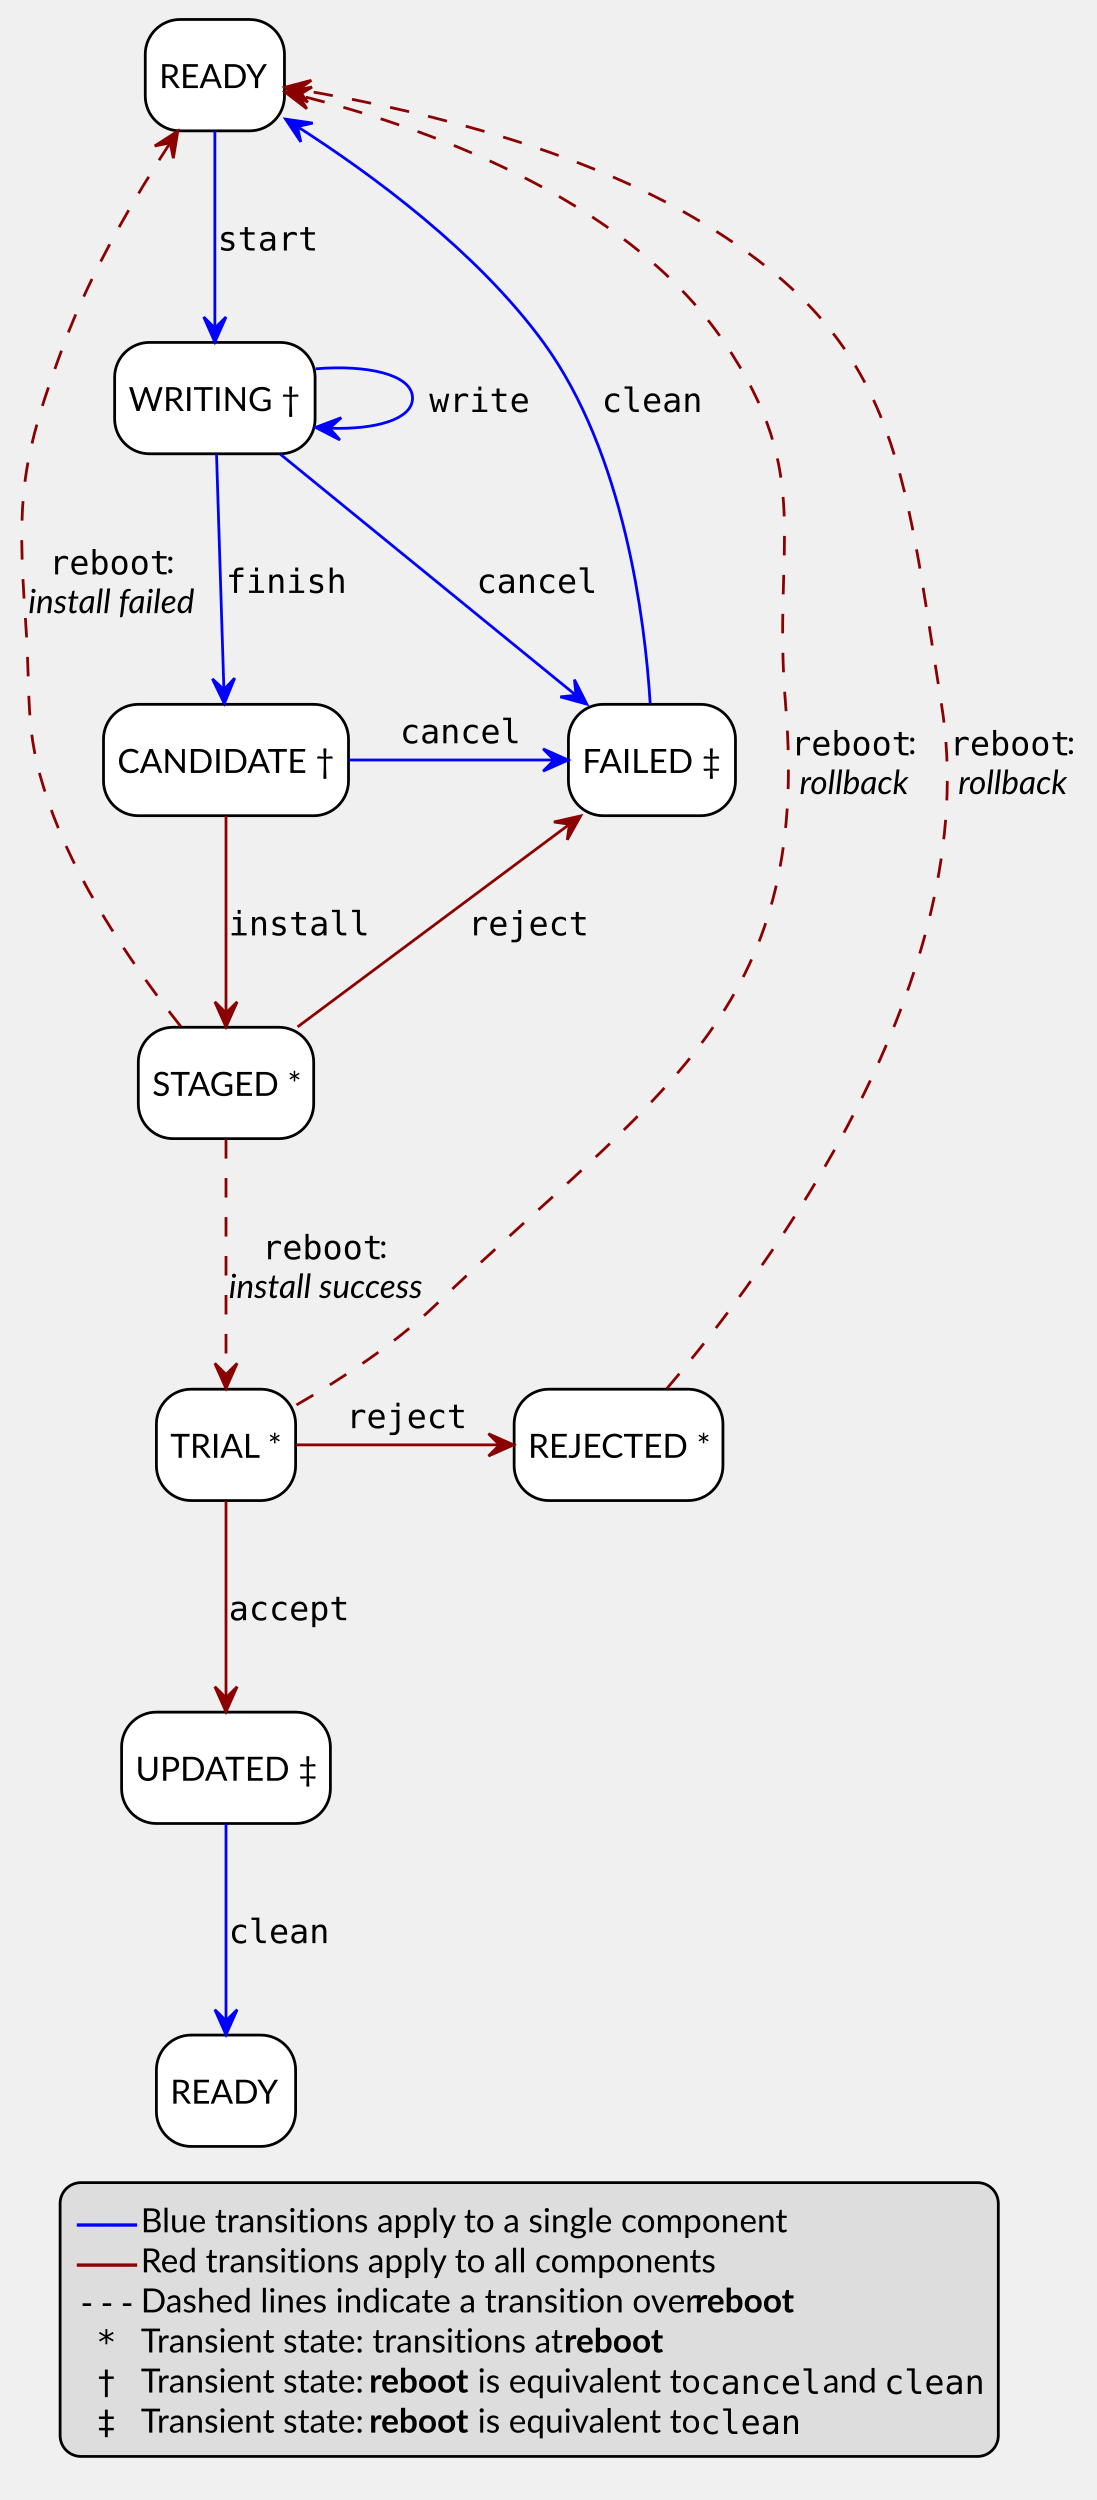
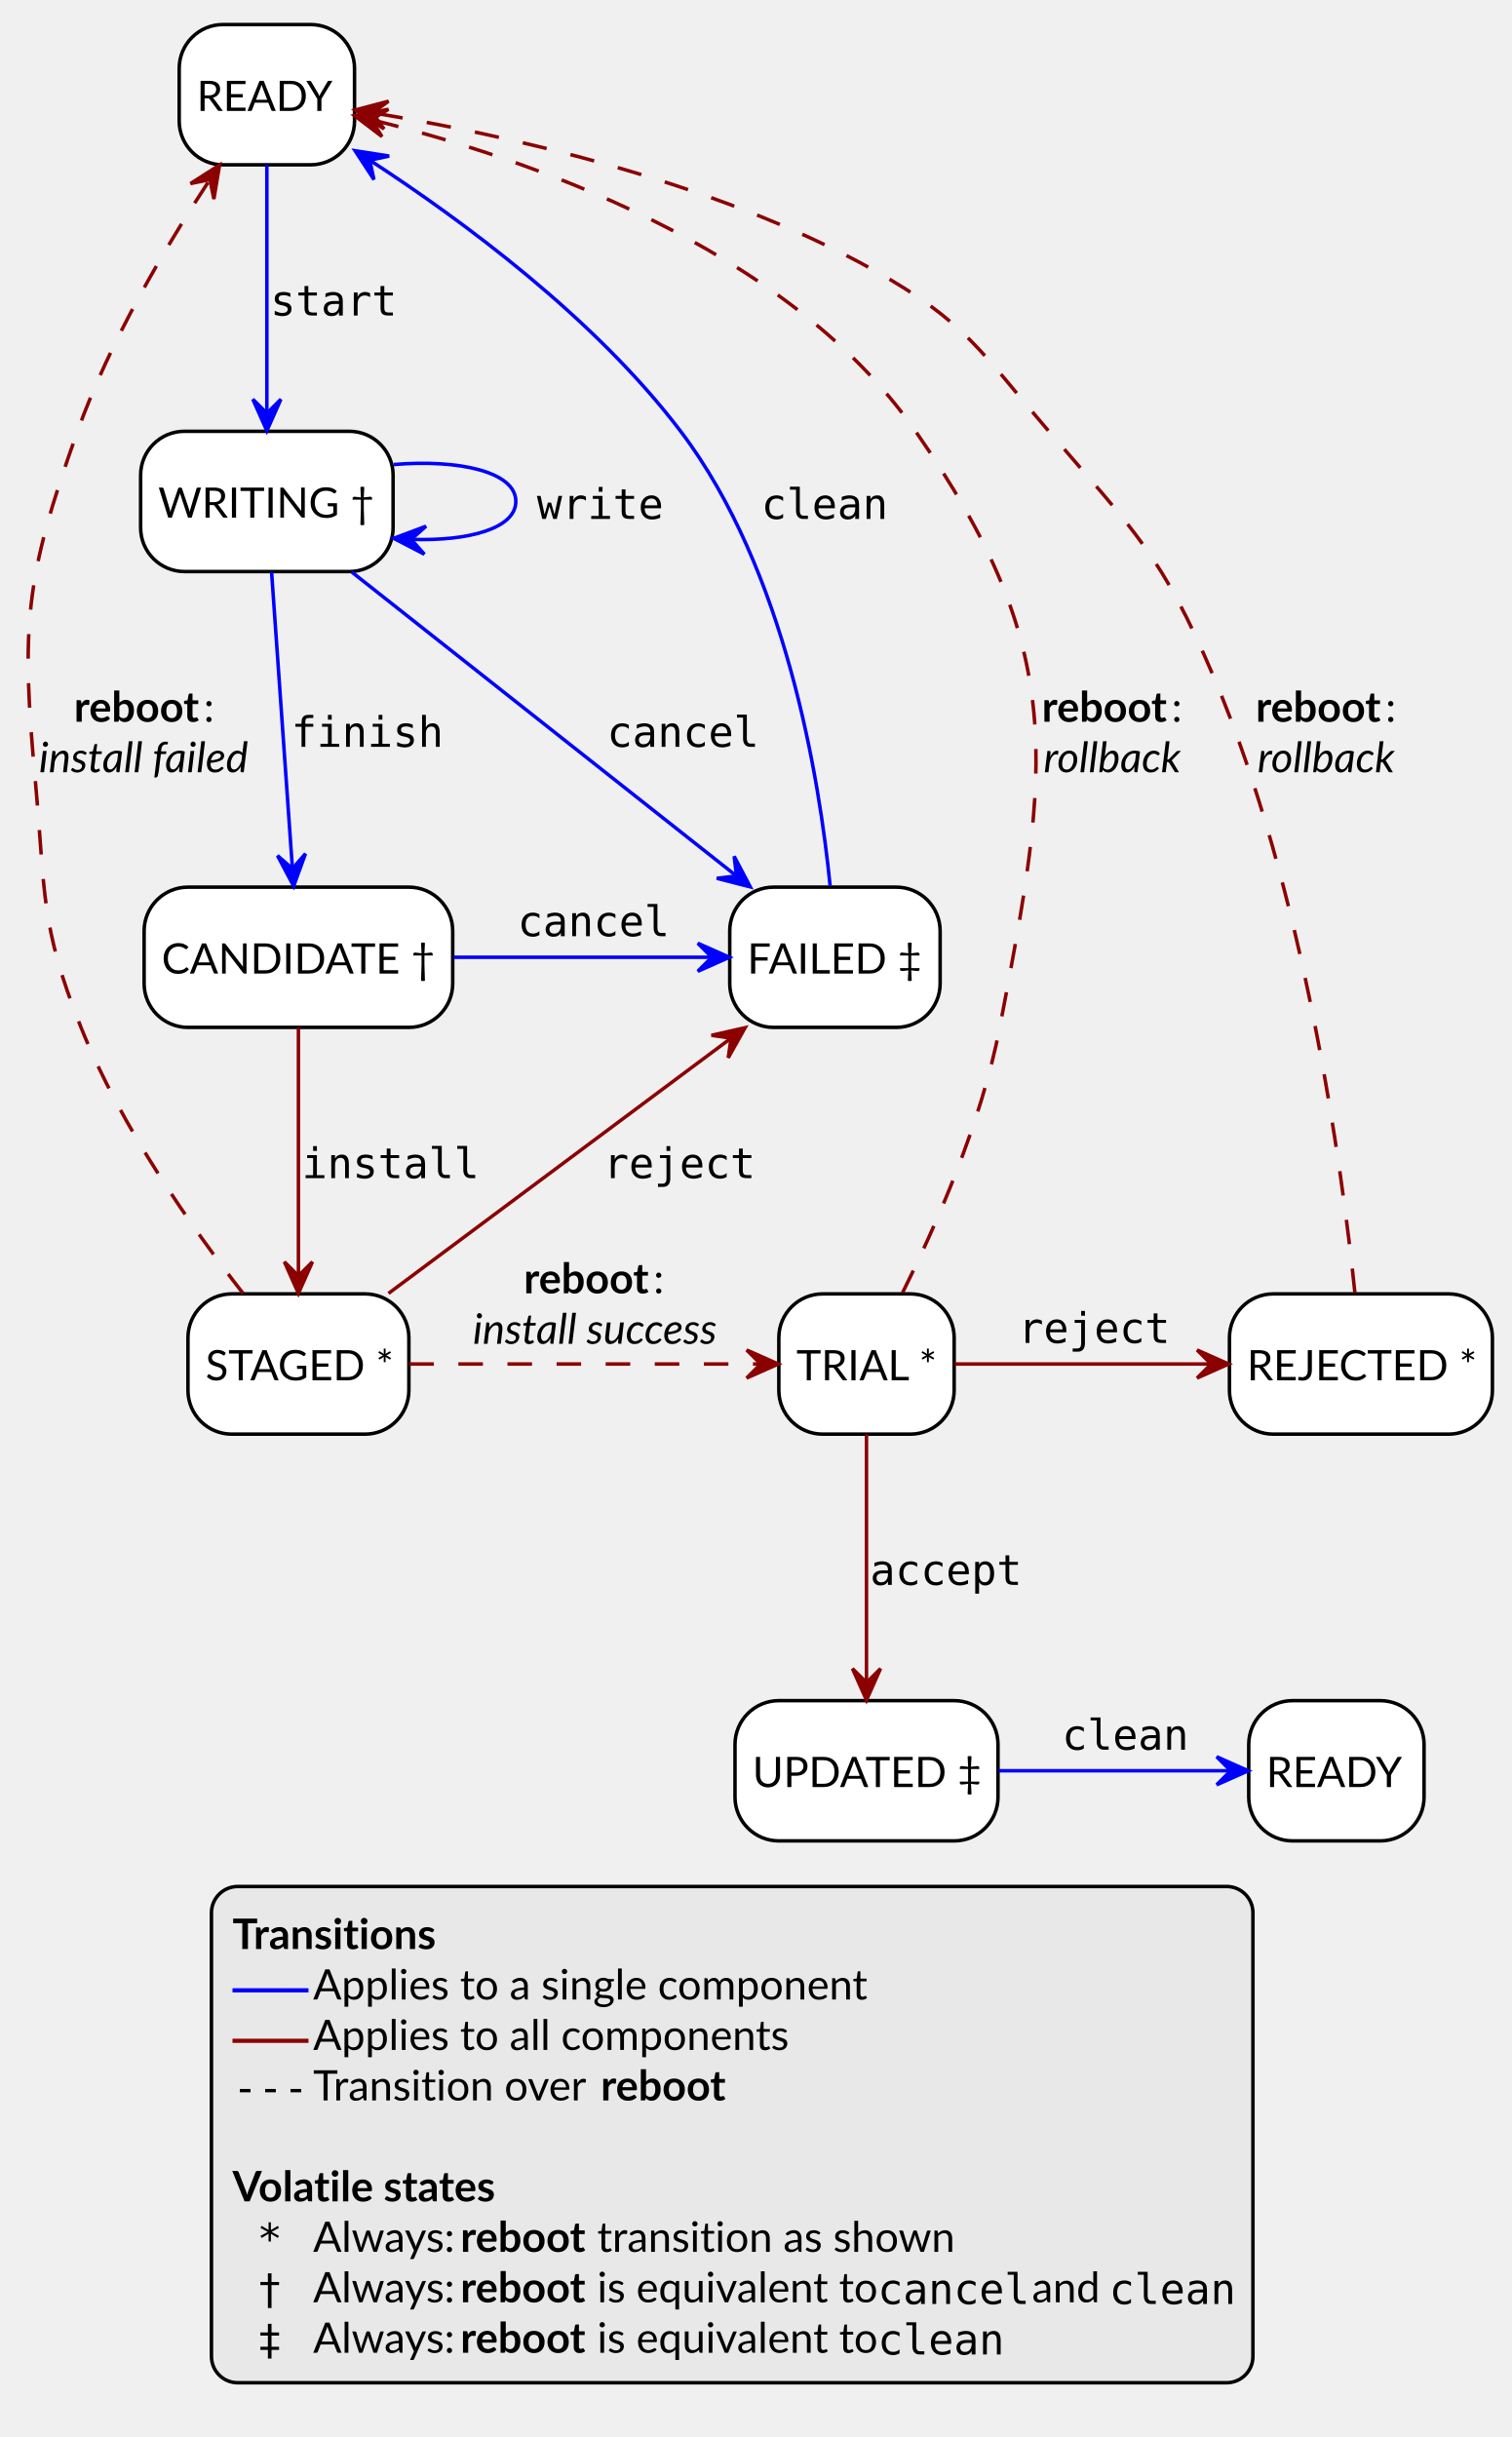
- <svg xmlns="http://www.w3.org/2000/svg" contentStyleType="text/css" height="898px" preserveAspectRatio="none" style="width:394px;height:898px;background:#FFFFFF;" version="1.1" viewBox="0 0 394 898" width="394px" zoomAndPan="magnify">
+ <svg xmlns="http://www.w3.org/2000/svg" contentStyleType="text/css" height="695px" preserveAspectRatio="none" style="width:431px;height:695px;background:#FFFFFF55;" version="1.1" viewBox="0 0 431 695" width="431px" zoomAndPan="magnify">
  <defs />
  <g>
-     <rect fill="#FFFFFF" height="40" rx="12.5" ry="12.5" style="stroke:#000000;stroke-width:1.0;" width="50" x="52.18" y="7" />
-     <text fill="#000000" font-family="Lato,sans-serif" font-size="12" lengthAdjust="spacing" textLength="40" x="57.18" y="31.641">READY</text>
-     <rect fill="#FFFFFF" height="40" rx="12.5" ry="12.5" style="stroke:#000000;stroke-width:1.0;" width="72" x="41.18" y="123" />
-     <text fill="#000000" font-family="Lato,sans-serif" font-size="12" lengthAdjust="spacing" textLength="62" x="46.18" y="147.641">WRITING †</text>
-     <rect fill="#FFFFFF" height="40" rx="12.5" ry="12.5" style="stroke:#000000;stroke-width:1.0;" width="88" x="37.18" y="253" />
-     <text fill="#000000" font-family="Lato,sans-serif" font-size="12" lengthAdjust="spacing" textLength="78" x="42.18" y="277.641">CANDIDATE †</text>
-     <rect fill="#FFFFFF" height="40" rx="12.5" ry="12.5" style="stroke:#000000;stroke-width:1.0;" width="63" x="49.68" y="369" />
-     <text fill="#000000" font-family="Lato,sans-serif" font-size="12" lengthAdjust="spacing" textLength="53" x="54.68" y="393.641">STAGED *</text>
-     <rect fill="#FFFFFF" height="40" rx="12.5" ry="12.5" style="stroke:#000000;stroke-width:1.0;" width="60" x="204.18" y="253" />
-     <text fill="#000000" font-family="Lato,sans-serif" font-size="12" lengthAdjust="spacing" textLength="50" x="209.18" y="277.641">FAILED ‡</text>
-     <rect fill="#FFFFFF" height="40" rx="12.5" ry="12.5" style="stroke:#000000;stroke-width:1.0;" width="75" x="184.68" y="499" />
-     <text fill="#000000" font-family="Lato,sans-serif" font-size="12" lengthAdjust="spacing" textLength="65" x="189.68" y="523.641">REJECTED *</text>
-     <rect fill="#FFFFFF" height="40" rx="12.5" ry="12.5" style="stroke:#000000;stroke-width:1.0;" width="50" x="56.18" y="499" />
-     <text fill="#000000" font-family="Lato,sans-serif" font-size="12" lengthAdjust="spacing" textLength="40" x="61.18" y="523.641">TRIAL *</text>
-     <rect fill="#FFFFFF" height="40" rx="12.5" ry="12.5" style="stroke:#000000;stroke-width:1.0;" width="75" x="43.68" y="615" />
-     <text fill="#000000" font-family="Lato,sans-serif" font-size="12" lengthAdjust="spacing" textLength="65" x="48.68" y="639.641">UPDATED ‡</text>
-     <rect fill="#FFFFFF" height="40" rx="12.5" ry="12.5" style="stroke:#000000;stroke-width:1.0;" width="50" x="56.18" y="731" />
-     <text fill="#000000" font-family="Lato,sans-serif" font-size="12" lengthAdjust="spacing" textLength="40" x="61.18" y="755.641">READY</text>
+     <rect fill="#FFFFFF" height="40" rx="12.5" ry="12.5" style="stroke:#000000;stroke-width:1.0;" width="50" x="51.1" y="7" />
+     <text fill="#000000" font-family="Lato,sans-serif" font-size="12" lengthAdjust="spacing" textLength="40" x="56.1" y="31.641">READY</text>
+     <rect fill="#FFFFFF" height="40" rx="12.5" ry="12.5" style="stroke:#000000;stroke-width:1.0;" width="72" x="40.1" y="123" />
+     <text fill="#000000" font-family="Lato,sans-serif" font-size="12" lengthAdjust="spacing" textLength="62" x="45.1" y="147.641">WRITING †</text>
+     <rect fill="#FFFFFF" height="40" rx="12.5" ry="12.5" style="stroke:#000000;stroke-width:1.0;" width="88" x="41.1" y="253" />
+     <text fill="#000000" font-family="Lato,sans-serif" font-size="12" lengthAdjust="spacing" textLength="78" x="46.1" y="277.641">CANDIDATE †</text>
+     <rect fill="#FFFFFF" height="40" rx="12.5" ry="12.5" style="stroke:#000000;stroke-width:1.0;" width="63" x="53.6" y="369" />
+     <text fill="#000000" font-family="Lato,sans-serif" font-size="12" lengthAdjust="spacing" textLength="53" x="58.6" y="393.641">STAGED *</text>
+     <rect fill="#FFFFFF" height="40" rx="12.5" ry="12.5" style="stroke:#000000;stroke-width:1.0;" width="60" x="208.1" y="253" />
+     <text fill="#000000" font-family="Lato,sans-serif" font-size="12" lengthAdjust="spacing" textLength="50" x="213.1" y="277.641">FAILED ‡</text>
+     <rect fill="#FFFFFF" height="40" rx="12.5" ry="12.5" style="stroke:#000000;stroke-width:1.0;" width="75" x="350.6" y="369" />
+     <text fill="#000000" font-family="Lato,sans-serif" font-size="12" lengthAdjust="spacing" textLength="65" x="355.6" y="393.641">REJECTED *</text>
+     <rect fill="#FFFFFF" height="40" rx="12.5" ry="12.5" style="stroke:#000000;stroke-width:1.0;" width="50" x="222.1" y="369" />
+     <text fill="#000000" font-family="Lato,sans-serif" font-size="12" lengthAdjust="spacing" textLength="40" x="227.1" y="393.641">TRIAL *</text>
+     <rect fill="#FFFFFF" height="40" rx="12.5" ry="12.5" style="stroke:#000000;stroke-width:1.0;" width="75" x="209.6" y="485" />
+     <text fill="#000000" font-family="Lato,sans-serif" font-size="12" lengthAdjust="spacing" textLength="65" x="214.6" y="509.641">UPDATED ‡</text>
+     <rect fill="#FFFFFF" height="40" rx="12.5" ry="12.5" style="stroke:#000000;stroke-width:1.0;" width="50" x="356.1" y="485" />
+     <text fill="#000000" font-family="Lato,sans-serif" font-size="12" lengthAdjust="spacing" textLength="40" x="361.1" y="509.641">READY</text>
    <g id="link_Start_Writing">
-       <path d="M77.18,47.08 C77.18,66.48 77.18,96.61 77.18,117.7 " fill="none" id="Start-to-Writing" style="stroke:#0000FF;stroke-width:1.0;" />
-       <polygon fill="#0000FF" points="77.18,122.86,81.18,113.86,77.18,117.86,73.18,113.86,77.18,122.86" style="stroke:#0000FF;stroke-width:1.0;" />
-       <text fill="#000000" font-family="Consolas,Menlo,monospace" font-size="12" lengthAdjust="spacing" textLength="35" x="78.18" y="89.988">start</text>
+       <path d="M76.1,47.08 C76.1,66.48 76.1,96.61 76.1,117.7 " fill="none" id="Start-to-Writing" style="stroke:#0000FF;stroke-width:1.0;" />
+       <polygon fill="#0000FF" points="76.1,122.86,80.1,113.86,76.1,117.86,72.1,113.86,76.1,122.86" style="stroke:#0000FF;stroke-width:1.0;" />
+       <text fill="#000000" font-family="Consolas,Menlo,monospace" font-size="12" lengthAdjust="spacing" textLength="35" x="77.1" y="89.988">start</text>
    </g>
    <g id="link_Writing_Writing">
-       <path d="M113.35,132.48 C131.71,130.94 148.18,134.45 148.18,143 C148.18,150.75 134.66,154.36 118.45,153.82 " fill="none" id="Writing-to-Writing" style="stroke:#0000FF;stroke-width:1.0;" />
-       <polygon fill="#0000FF" points="113.35,153.52,122.106,158.028,118.342,153.806,122.564,150.042,113.35,153.52" style="stroke:#0000FF;stroke-width:1.0;" />
-       <text fill="#000000" font-family="Consolas,Menlo,monospace" font-size="12" lengthAdjust="spacing" textLength="35" x="154.18" y="147.988">write</text>
+       <path d="M112.27,132.48 C130.63,130.94 147.1,134.45 147.1,143 C147.1,150.75 133.57,154.36 117.37,153.82 " fill="none" id="Writing-to-Writing" style="stroke:#0000FF;stroke-width:1.0;" />
+       <polygon fill="#0000FF" points="112.27,153.52,121.013,158.053,117.261,153.82,121.494,150.068,112.27,153.52" style="stroke:#0000FF;stroke-width:1.0;" />
+       <text fill="#000000" font-family="Consolas,Menlo,monospace" font-size="12" lengthAdjust="spacing" textLength="35" x="153.1" y="147.988">write</text>
    </g>
    <g id="link_Writing_Candidate">
-       <path d="M77.78,163.16 C78.49,185.69 79.66,223.11 80.42,247.67 " fill="none" id="Writing-to-Candidate" style="stroke:#0000FF;stroke-width:1.0;" />
-       <polygon fill="#0000FF" points="80.58,252.71,84.295,243.589,80.423,247.713,76.299,243.84,80.58,252.71" style="stroke:#0000FF;stroke-width:1.0;" />
-       <text fill="#000000" font-family="Consolas,Menlo,monospace" font-size="12" lengthAdjust="spacing" textLength="42" x="81.18" y="212.988">finish</text>
+       <path d="M77.45,163.16 C79.03,185.69 81.66,223.11 83.39,247.67 " fill="none" id="Writing-to-Candidate" style="stroke:#0000FF;stroke-width:1.0;" />
+       <polygon fill="#0000FF" points="83.74,252.71,87.113,243.457,83.397,247.722,79.132,244.006,83.74,252.71" style="stroke:#0000FF;stroke-width:1.0;" />
+       <text fill="#000000" font-family="Consolas,Menlo,monospace" font-size="12" lengthAdjust="spacing" textLength="42" x="83.1" y="212.988">finish</text>
    </g>
    <g id="link_Writing_Failed">
-       <path d="M100.69,163.16 C129.1,186.32 176.81,225.23 206.84,249.71 " fill="none" id="Writing-to-Failed" style="stroke:#0000FF;stroke-width:1.0;" />
-       <polygon fill="#0000FF" points="210.77,252.92,206.343,244.122,206.902,249.751,201.273,250.311,210.77,252.92" style="stroke:#0000FF;stroke-width:1.0;" />
-       <text fill="#000000" font-family="Consolas,Menlo,monospace" font-size="12" lengthAdjust="spacing" textLength="42" x="171.18" y="212.988">cancel</text>
+       <path d="M100.35,163.16 C129.66,186.32 178.9,225.23 209.89,249.71 " fill="none" id="Writing-to-Failed" style="stroke:#0000FF;stroke-width:1.0;" />
+       <polygon fill="#0000FF" points="213.95,252.92,209.363,244.205,210.025,249.823,204.407,250.485,213.95,252.92" style="stroke:#0000FF;stroke-width:1.0;" />
+       <text fill="#000000" font-family="Consolas,Menlo,monospace" font-size="12" lengthAdjust="spacing" textLength="42" x="173.1" y="212.988">cancel</text>
    </g>
    <g id="link_Candidate_Staged">
-       <path d="M81.18,293.08 C81.18,312.48 81.18,342.61 81.18,363.7 " fill="none" id="Candidate-to-Staged" style="stroke:#8B0000;stroke-width:1.0;" />
-       <polygon fill="#8B0000" points="81.18,368.86,85.18,359.86,81.18,363.86,77.18,359.86,81.18,368.86" style="stroke:#8B0000;stroke-width:1.0;" />
-       <text fill="#000000" font-family="Consolas,Menlo,monospace" font-size="12" lengthAdjust="spacing" textLength="49" x="82.18" y="335.988">install</text>
+       <path d="M85.1,293.08 C85.1,312.48 85.1,342.61 85.1,363.7 " fill="none" id="Candidate-to-Staged" style="stroke:#8B0000;stroke-width:1.0;" />
+       <polygon fill="#8B0000" points="85.1,368.86,89.1,359.86,85.1,363.86,81.1,359.86,85.1,368.86" style="stroke:#8B0000;stroke-width:1.0;" />
+       <text fill="#000000" font-family="Consolas,Menlo,monospace" font-size="12" lengthAdjust="spacing" textLength="49" x="86.1" y="335.988">install</text>
    </g>
    <g id="link_Candidate_Failed">
-       <path d="M125.44,273 C148.8,273 177.09,273 198.95,273 " fill="none" id="Candidate-to-Failed" style="stroke:#0000FF;stroke-width:1.0;" />
-       <polygon fill="#0000FF" points="204.08,273,195.08,269,199.08,273,195.08,277,204.08,273" style="stroke:#0000FF;stroke-width:1.0;" />
-       <text fill="#000000" font-family="Consolas,Menlo,monospace" font-size="12" lengthAdjust="spacing" textLength="42" x="143.68" y="266.988">cancel</text>
+       <path d="M129.35,273 C152.72,273 181,273 202.87,273 " fill="none" id="Candidate-to-Failed" style="stroke:#0000FF;stroke-width:1.0;" />
+       <polygon fill="#0000FF" points="207.99,273,198.99,269,202.99,273,198.99,277,207.99,273" style="stroke:#0000FF;stroke-width:1.0;" />
+       <text fill="#000000" font-family="Consolas,Menlo,monospace" font-size="12" lengthAdjust="spacing" textLength="42" x="147.6" y="266.988">cancel</text>
    </g>
    <g id="link_Staged_Trial">
-       <path d="M81.18,409.16 C81.18,431.69 81.18,469.11 81.18,493.67 " fill="none" id="Staged-to-Trial" style="stroke:#8B0000;stroke-width:1.0;stroke-dasharray:7.0,7.0;" />
-       <polygon fill="#8B0000" points="81.18,498.71,85.18,489.71,81.18,493.71,77.18,489.71,81.18,498.71" style="stroke:#8B0000;stroke-width:1.0;" />
-       <text fill="#000000" font-family="Consolas,Menlo,monospace" font-size="12" lengthAdjust="spacing" textLength="42" x="94.18" y="452.33">reboot</text>
-       <text fill="#000000" font-family="Lato,sans-serif" font-size="12" lengthAdjust="spacing" textLength="3" x="136.18" y="451.837">:</text>
-       <text fill="#000000" font-family="Lato,sans-serif" font-size="12" font-style="italic" lengthAdjust="spacing" textLength="69" x="82.18" y="466.23">install success</text>
+       <path d="M116.72,389 C145.67,389 188.24,389 216.77,389 " fill="none" id="Staged-to-Trial" style="stroke:#8B0000;stroke-width:1.0;stroke-dasharray:7.0,7.0;" />
+       <polygon fill="#8B0000" points="221.93,389,212.93,385,216.93,389,212.93,393,221.93,389" style="stroke:#8B0000;stroke-width:1.0;" />
+       <text fill="#000000" font-family="Lato,sans-serif" font-size="12" font-weight="bold" lengthAdjust="spacing" textLength="37" x="149.35" y="368.837">reboot</text>
+       <text fill="#000000" font-family="Lato,sans-serif" font-size="12" lengthAdjust="spacing" textLength="3" x="186.35" y="368.837">:</text>
+       <text fill="#000000" font-family="Lato,sans-serif" font-size="12" font-style="italic" lengthAdjust="spacing" textLength="69" x="134.85" y="383.23">install success</text>
    </g>
-     <g id="link_Start_Staged">
-       <path d="M60.89,51.66 C48.79,70.27 32.78,97.27 23.18,123 C7.49,165.05 6,178.24 9.18,223 C11.41,254.35 8.11,263.59 19.18,293 C30.01,321.75 50.66,350.74 65.15,369 " fill="none" id="Start-backto-Staged" style="stroke:#8B0000;stroke-width:1.0;stroke-dasharray:7.0,7.0;" />
-       <polygon fill="#8B0000" points="63.87,47.11,55.583,52.432,61.123,51.288,62.268,56.828,63.87,47.11" style="stroke:#8B0000;stroke-width:1.0;" />
-       <text fill="#000000" font-family="Consolas,Menlo,monospace" font-size="12" lengthAdjust="spacing" textLength="42" x="17.68" y="206.33">reboot</text>
-       <text fill="#000000" font-family="Lato,sans-serif" font-size="12" lengthAdjust="spacing" textLength="3" x="59.68" y="205.838">:</text>
-       <text fill="#000000" font-family="Lato,sans-serif" font-size="12" font-style="italic" lengthAdjust="spacing" textLength="60" x="10.18" y="220.23">install failed</text>
+     <g id="link_Staged_Start">
+       <path d="M69.34,368.89 C55.05,350.56 34.52,321.52 23.1,293 C11.33,263.63 13,254.51 10.1,223 C6,178.43 7.03,165.15 22.1,123 C31.34,97.14 47.39,70.16 59.6,51.59 " fill="none" id="Staged-to-Start" style="stroke:#8B0000;stroke-width:1.0;stroke-dasharray:7.0,7.0;" />
+       <polygon fill="#8B0000" points="62.62,47.05,54.32,52.353,59.863,51.221,60.994,56.764,62.62,47.05" style="stroke:#8B0000;stroke-width:1.0;" />
+       <text fill="#000000" font-family="Lato,sans-serif" font-size="12" font-weight="bold" lengthAdjust="spacing" textLength="37" x="21.1" y="205.838">reboot</text>
+       <text fill="#000000" font-family="Lato,sans-serif" font-size="12" lengthAdjust="spacing" textLength="3" x="58.1" y="205.838">:</text>
+       <text fill="#000000" font-family="Lato,sans-serif" font-size="12" font-style="italic" lengthAdjust="spacing" textLength="60" x="11.1" y="220.23">install failed</text>
    </g>
    <g id="link_Failed_Staged">
-       <path d="M204.49,296.12 C176.13,317.25 133.83,348.78 106.88,368.86 " fill="none" id="Failed-backto-Staged" style="stroke:#8B0000;stroke-width:1.0;" />
-       <polygon fill="#8B0000" points="208.57,293.08,198.965,295.258,204.563,296.071,203.75,301.669,208.57,293.08" style="stroke:#8B0000;stroke-width:1.0;" />
-       <text fill="#000000" font-family="Consolas,Menlo,monospace" font-size="12" lengthAdjust="spacing" textLength="42" x="168.18" y="335.988">reject</text>
+       <path d="M208.41,296.12 C180.05,317.25 137.74,348.78 110.79,368.86 " fill="none" id="Failed-backto-Staged" style="stroke:#8B0000;stroke-width:1.0;" />
+       <polygon fill="#8B0000" points="212.49,293.08,202.885,295.258,208.483,296.071,207.67,301.669,212.49,293.08" style="stroke:#8B0000;stroke-width:1.0;" />
+       <text fill="#000000" font-family="Consolas,Menlo,monospace" font-size="12" lengthAdjust="spacing" textLength="42" x="172.1" y="335.988">reject</text>
    </g>
    <g id="link_Trial_Updated">
-       <path d="M81.18,539.08 C81.18,558.48 81.18,588.61 81.18,609.7 " fill="none" id="Trial-to-Updated" style="stroke:#8B0000;stroke-width:1.0;" />
-       <polygon fill="#8B0000" points="81.18,614.86,85.18,605.86,81.18,609.86,77.18,605.86,81.18,614.86" style="stroke:#8B0000;stroke-width:1.0;" />
-       <text fill="#000000" font-family="Consolas,Menlo,monospace" font-size="12" lengthAdjust="spacing" textLength="42" x="82.18" y="581.988">accept</text>
+       <path d="M247.1,409.08 C247.1,428.48 247.1,458.61 247.1,479.7 " fill="none" id="Trial-to-Updated" style="stroke:#8B0000;stroke-width:1.0;" />
+       <polygon fill="#8B0000" points="247.1,484.86,251.1,475.86,247.1,479.86,243.1,475.86,247.1,484.86" style="stroke:#8B0000;stroke-width:1.0;" />
+       <text fill="#000000" font-family="Consolas,Menlo,monospace" font-size="12" lengthAdjust="spacing" textLength="42" x="248.1" y="451.988">accept</text>
    </g>
    <g id="link_Start_Failed">
-       <path d="M107.04,45.62 C133.41,62.52 171.29,90.27 195.18,123 C224.19,162.74 231.65,222.33 233.55,252.7 " fill="none" id="Start-backto-Failed" style="stroke:#0000FF;stroke-width:1.0;" />
-       <polygon fill="#0000FF" points="102.58,42.79,108.052,50.979,106.807,45.461,112.325,44.215,102.58,42.79" style="stroke:#0000FF;stroke-width:1.0;" />
-       <text fill="#000000" font-family="Consolas,Menlo,monospace" font-size="12" lengthAdjust="spacing" textLength="35" x="216.18" y="147.988">clean</text>
+       <path d="M105.67,45.83 C131.85,62.88 169.61,90.71 194.1,123 C224.09,162.54 233.7,222.22 236.73,252.65 " fill="none" id="Start-backto-Failed" style="stroke:#0000FF;stroke-width:1.0;" />
+       <polygon fill="#0000FF" points="101.25,42.98,106.638,51.224,105.449,45.694,110.98,44.505,101.25,42.98" style="stroke:#0000FF;stroke-width:1.0;" />
+       <text fill="#000000" font-family="Consolas,Menlo,monospace" font-size="12" lengthAdjust="spacing" textLength="35" x="217.1" y="147.988">clean</text>
    </g>
    <g id="link_Trial_Rejected">
-       <path d="M106.39,519 C126.65,519 155.57,519 179.44,519 " fill="none" id="Trial-to-Rejected" style="stroke:#8B0000;stroke-width:1.0;" />
-       <polygon fill="#8B0000" points="184.45,519,175.45,515,179.45,519,175.45,523,184.45,519" style="stroke:#8B0000;stroke-width:1.0;" />
-       <text fill="#000000" font-family="Consolas,Menlo,monospace" font-size="12" lengthAdjust="spacing" textLength="42" x="124.43" y="512.988">reject</text>
+       <path d="M272.31,389 C292.57,389 321.49,389 345.36,389 " fill="none" id="Trial-to-Rejected" style="stroke:#8B0000;stroke-width:1.0;" />
+       <polygon fill="#8B0000" points="350.37,389,341.37,385,345.37,389,341.37,393,350.37,389" style="stroke:#8B0000;stroke-width:1.0;" />
+       <text fill="#000000" font-family="Consolas,Menlo,monospace" font-size="12" lengthAdjust="spacing" textLength="42" x="290.35" y="382.988">reject</text>
    </g>
    <g id="link_Rejected_Start">
-       <path d="M239.51,498.79 C275.56,456.54 354.04,351.42 338.18,253 C324.18,166.06 323.5,120.94 247.18,77 C202.28,51.15 142.73,38.09 107.34,32.19 " fill="none" id="Rejected-to-Start" style="stroke:#8B0000;stroke-width:1.0;stroke-dasharray:7.0,7.0;" />
-       <polygon fill="#8B0000" points="102.3,31.37,110.545,36.757,107.236,32.169,111.823,28.859,102.3,31.37" style="stroke:#8B0000;stroke-width:1.0;" />
-       <text fill="#000000" font-family="Consolas,Menlo,monospace" font-size="12" lengthAdjust="spacing" textLength="42" x="341.18" y="271.33">reboot</text>
-       <text fill="#000000" font-family="Lato,sans-serif" font-size="12" lengthAdjust="spacing" textLength="3" x="383.18" y="270.837">:</text>
-       <text fill="#000000" font-family="Lato,sans-serif" font-size="12" font-style="italic" lengthAdjust="spacing" textLength="39" x="344.18" y="285.23">rollback</text>
+       <path d="M386.38,368.73 C382.67,332.87 372.03,254.04 346.1,193 C331.45,158.51 323.5,151.44 299.1,123 C279.44,100.08 275.45,91.74 249.1,77 C203.01,51.22 142.28,38.12 106.39,32.19 " fill="none" id="Rejected-to-Start" style="stroke:#8B0000;stroke-width:1.0;stroke-dasharray:7.0,7.0;" />
+       <polygon fill="#8B0000" points="101.28,31.37,109.523,36.76,106.215,32.171,110.805,28.864,101.28,31.37" style="stroke:#8B0000;stroke-width:1.0;" />
+       <text fill="#000000" font-family="Lato,sans-serif" font-size="12" font-weight="bold" lengthAdjust="spacing" textLength="37" x="358.1" y="205.838">reboot</text>
+       <text fill="#000000" font-family="Lato,sans-serif" font-size="12" lengthAdjust="spacing" textLength="3" x="395.1" y="205.838">:</text>
+       <text fill="#000000" font-family="Lato,sans-serif" font-size="12" font-style="italic" lengthAdjust="spacing" textLength="39" x="358.6" y="220.23">rollback</text>
    </g>
    <g id="link_Trial_Start">
-       <path d="M106.49,504.65 C121.88,495.79 141.36,483.2 156.18,469 C236.43,392.1 291.49,363.75 282.18,253 C277.28,194.61 292.99,171.56 260.18,123 C224.37,69.98 149.36,44.69 107.34,34.25 " fill="none" id="Trial-to-Start" style="stroke:#8B0000;stroke-width:1.0;stroke-dasharray:7.0,7.0;" />
-       <polygon fill="#8B0000" points="102.39,33.05,110.201,39.049,107.251,34.222,112.077,31.272,102.39,33.05" style="stroke:#8B0000;stroke-width:1.0;" />
-       <text fill="#000000" font-family="Consolas,Menlo,monospace" font-size="12" lengthAdjust="spacing" textLength="42" x="284.18" y="271.33">reboot</text>
-       <text fill="#000000" font-family="Lato,sans-serif" font-size="12" lengthAdjust="spacing" textLength="3" x="326.18" y="270.837">:</text>
-       <text fill="#000000" font-family="Lato,sans-serif" font-size="12" font-style="italic" lengthAdjust="spacing" textLength="39" x="287.18" y="285.23">rollback</text>
+       <path d="M257.39,368.65 C266.73,349.91 279.83,320.39 285.1,293 C299.53,218.07 304.65,185.66 261.1,123 C224.17,69.87 148.28,44.57 106.08,34.17 " fill="none" id="Trial-to-Start" style="stroke:#8B0000;stroke-width:1.0;stroke-dasharray:7.0,7.0;" />
+       <polygon fill="#8B0000" points="101.1,32.98,108.932,38.952,105.965,34.136,110.781,31.168,101.1,32.98" style="stroke:#8B0000;stroke-width:1.0;" />
+       <text fill="#000000" font-family="Lato,sans-serif" font-size="12" font-weight="bold" lengthAdjust="spacing" textLength="37" x="297.1" y="205.838">reboot</text>
+       <text fill="#000000" font-family="Lato,sans-serif" font-size="12" lengthAdjust="spacing" textLength="3" x="334.1" y="205.838">:</text>
+       <text fill="#000000" font-family="Lato,sans-serif" font-size="12" font-style="italic" lengthAdjust="spacing" textLength="39" x="297.6" y="220.23">rollback</text>
    </g>
    <g id="link_Updated_End">
-       <path d="M81.18,655.08 C81.18,674.48 81.18,704.61 81.18,725.7 " fill="none" id="Updated-to-End" style="stroke:#0000FF;stroke-width:1.0;" />
-       <polygon fill="#0000FF" points="81.18,730.86,85.18,721.86,81.18,725.86,77.18,721.86,81.18,730.86" style="stroke:#0000FF;stroke-width:1.0;" />
-       <text fill="#000000" font-family="Consolas,Menlo,monospace" font-size="12" lengthAdjust="spacing" textLength="35" x="82.18" y="697.988">clean</text>
+       <path d="M284.78,505 C305.58,505 331.08,505 350.62,505 " fill="none" id="Updated-to-End" style="stroke:#0000FF;stroke-width:1.0;" />
+       <polygon fill="#0000FF" points="355.96,505,346.96,501,350.96,505,346.96,509,355.96,505" style="stroke:#0000FF;stroke-width:1.0;" />
+       <text fill="#000000" font-family="Consolas,Menlo,monospace" font-size="12" lengthAdjust="spacing" textLength="35" x="302.85" y="498.988">clean</text>
    </g>
-     <rect fill="#DDDDDD" height="98.353" id="_legend" rx="7.5" ry="7.5" style="stroke:#000000;stroke-width:1.0;" width="337" x="21.59" y="784" />
-     <text fill="#0000FF" font-family="Consolas,Menlo,monospace" font-size="12" lengthAdjust="spacing" text-decoration="line-through" textLength="21" x="27.59" y="802.33">———</text>
-     <text fill="#000000" font-family="Lato,sans-serif" font-size="12" lengthAdjust="spacing" textLength="229" x="50.59" y="801.837">Blue transitions apply to a single component</text>
-     <text fill="#8B0000" font-family="Consolas,Menlo,monospace" font-size="12" lengthAdjust="spacing" text-decoration="line-through" textLength="21" x="27.59" y="816.722">———</text>
-     <text fill="#000000" font-family="Lato,sans-serif" font-size="12" lengthAdjust="spacing" textLength="205" x="50.59" y="816.23">Red transitions apply to all components</text>
-     <text fill="#000000" font-family="Consolas,Menlo,monospace" font-size="12" lengthAdjust="spacing" textLength="21" x="27.59" y="831.114">---</text>
-     <text fill="#000000" font-family="Lato,sans-serif" font-size="12" lengthAdjust="spacing" textLength="197" x="50.59" y="830.622">Dashed lines indicate a transition over</text>
-     <text fill="#000000" font-family="Lato,sans-serif" font-size="12" font-weight="bold" lengthAdjust="spacing" textLength="37" x="249.59" y="830.622">reboot</text>
-     <text fill="#000000" font-family="Consolas,Menlo,monospace" font-size="12" lengthAdjust="spacing" textLength="7" x="34.59" y="845.506">*</text>
-     <text fill="#000000" font-family="Lato,sans-serif" font-size="12" lengthAdjust="spacing" textLength="150" x="50.59" y="845.014">Transient state: transitions at</text>
-     <text fill="#000000" font-family="Lato,sans-serif" font-size="12" font-weight="bold" lengthAdjust="spacing" textLength="37" x="202.59" y="845.014">reboot</text>
-     <text fill="#000000" font-family="Consolas,Menlo,monospace" font-size="12" lengthAdjust="spacing" textLength="7" x="34.59" y="859.898">†</text>
-     <text fill="#000000" font-family="Lato,sans-serif" font-size="12" lengthAdjust="spacing" textLength="80" x="50.59" y="859.406">Transient state:</text>
-     <text fill="#000000" font-family="Lato,sans-serif" font-size="12" font-weight="bold" lengthAdjust="spacing" textLength="37" x="132.59" y="859.406">reboot</text>
-     <text fill="#000000" font-family="Lato,sans-serif" font-size="12" lengthAdjust="spacing" textLength="78" x="171.59" y="859.406">is equivalent to</text>
-     <text fill="#000000" font-family="Consolas,Menlo,monospace" font-size="12" lengthAdjust="spacing" textLength="42" x="251.59" y="859.898">cancel</text>
-     <text fill="#000000" font-family="Lato,sans-serif" font-size="12" lengthAdjust="spacing" textLength="20" x="295.59" y="859.406">and</text>
-     <text fill="#000000" font-family="Consolas,Menlo,monospace" font-size="12" lengthAdjust="spacing" textLength="35" x="317.59" y="859.898">clean</text>
-     <text fill="#000000" font-family="Consolas,Menlo,monospace" font-size="12" lengthAdjust="spacing" textLength="7" x="34.59" y="874.29">‡</text>
-     <text fill="#000000" font-family="Lato,sans-serif" font-size="12" lengthAdjust="spacing" textLength="80" x="50.59" y="873.798">Transient state:</text>
-     <text fill="#000000" font-family="Lato,sans-serif" font-size="12" font-weight="bold" lengthAdjust="spacing" textLength="37" x="132.59" y="873.798">reboot</text>
-     <text fill="#000000" font-family="Lato,sans-serif" font-size="12" lengthAdjust="spacing" textLength="78" x="171.59" y="873.798">is equivalent to</text>
-     <text fill="#000000" font-family="Consolas,Menlo,monospace" font-size="12" lengthAdjust="spacing" textLength="35" x="251.59" y="874.29">clean</text>
+     <rect fill="#E8E8E8" height="141.529" id="_legend" rx="7.5" ry="7.5" style="stroke:#000000;stroke-width:1.0;" width="297" x="60.3" y="538" />
+     <text fill="#000000" font-family="Lato,sans-serif" font-size="12" font-weight="bold" lengthAdjust="spacing" textLength="60" x="66.3" y="555.837">Transitions</text>
+     <text fill="#0000FF" font-family="Consolas,Menlo,monospace" font-size="12" lengthAdjust="spacing" text-decoration="line-through" textLength="21" x="66.3" y="570.722">———</text>
+     <text fill="#000000" font-family="Lato,sans-serif" font-size="12" lengthAdjust="spacing" textLength="155" x="89.3" y="570.23">Applies to a single component</text>
+     <text fill="#8B0000" font-family="Consolas,Menlo,monospace" font-size="12" lengthAdjust="spacing" text-decoration="line-through" textLength="21" x="66.3" y="585.114">———</text>
+     <text fill="#000000" font-family="Lato,sans-serif" font-size="12" lengthAdjust="spacing" textLength="134" x="89.3" y="584.622">Applies to all components</text>
+     <text fill="#000000" font-family="Consolas,Menlo,monospace" font-size="12" lengthAdjust="spacing" textLength="21" x="66.3" y="599.506">---</text>
+     <text fill="#000000" font-family="Lato,sans-serif" font-size="12" lengthAdjust="spacing" textLength="80" x="89.3" y="599.014">Transition over</text>
+     <text fill="#000000" font-family="Lato,sans-serif" font-size="12" font-weight="bold" lengthAdjust="spacing" textLength="37" x="171.3" y="599.014">reboot</text>
+     <text fill="#000000" font-family="Lato,sans-serif" font-size="12" lengthAdjust="spacing" textLength="2" x="66.3" y="613.406"> </text>
+     <text fill="#000000" font-family="Lato,sans-serif" font-size="12" font-weight="bold" lengthAdjust="spacing" textLength="76" x="66.3" y="627.798">Volatile states</text>
+     <text fill="#000000" font-family="Consolas,Menlo,monospace" font-size="12" lengthAdjust="spacing" textLength="7" x="73.3" y="642.682">*</text>
+     <text fill="#000000" font-family="Lato,sans-serif" font-size="12" lengthAdjust="spacing" textLength="40" x="89.3" y="642.19">Always:</text>
+     <text fill="#000000" font-family="Lato,sans-serif" font-size="12" font-weight="bold" lengthAdjust="spacing" textLength="37" x="131.3" y="642.19">reboot</text>
+     <text fill="#000000" font-family="Lato,sans-serif" font-size="12" lengthAdjust="spacing" textLength="101" x="170.3" y="642.19">transition as shown</text>
+     <text fill="#000000" font-family="Consolas,Menlo,monospace" font-size="12" lengthAdjust="spacing" textLength="7" x="73.3" y="657.074">†</text>
+     <text fill="#000000" font-family="Lato,sans-serif" font-size="12" lengthAdjust="spacing" textLength="40" x="89.3" y="656.582">Always:</text>
+     <text fill="#000000" font-family="Lato,sans-serif" font-size="12" font-weight="bold" lengthAdjust="spacing" textLength="37" x="131.3" y="656.582">reboot</text>
+     <text fill="#000000" font-family="Lato,sans-serif" font-size="12" lengthAdjust="spacing" textLength="78" x="170.3" y="656.582">is equivalent to</text>
+     <text fill="#000000" font-family="Consolas,Menlo,monospace" font-size="12" lengthAdjust="spacing" textLength="42" x="250.3" y="657.074">cancel</text>
+     <text fill="#000000" font-family="Lato,sans-serif" font-size="12" lengthAdjust="spacing" textLength="20" x="294.3" y="656.582">and</text>
+     <text fill="#000000" font-family="Consolas,Menlo,monospace" font-size="12" lengthAdjust="spacing" textLength="35" x="316.3" y="657.074">clean</text>
+     <text fill="#000000" font-family="Consolas,Menlo,monospace" font-size="12" lengthAdjust="spacing" textLength="7" x="73.3" y="671.466">‡</text>
+     <text fill="#000000" font-family="Lato,sans-serif" font-size="12" lengthAdjust="spacing" textLength="40" x="89.3" y="670.974">Always:</text>
+     <text fill="#000000" font-family="Lato,sans-serif" font-size="12" font-weight="bold" lengthAdjust="spacing" textLength="37" x="131.3" y="670.974">reboot</text>
+     <text fill="#000000" font-family="Lato,sans-serif" font-size="12" lengthAdjust="spacing" textLength="78" x="170.3" y="670.974">is equivalent to</text>
+     <text fill="#000000" font-family="Consolas,Menlo,monospace" font-size="12" lengthAdjust="spacing" textLength="35" x="250.3" y="671.466">clean</text>
  </g>
</svg>
